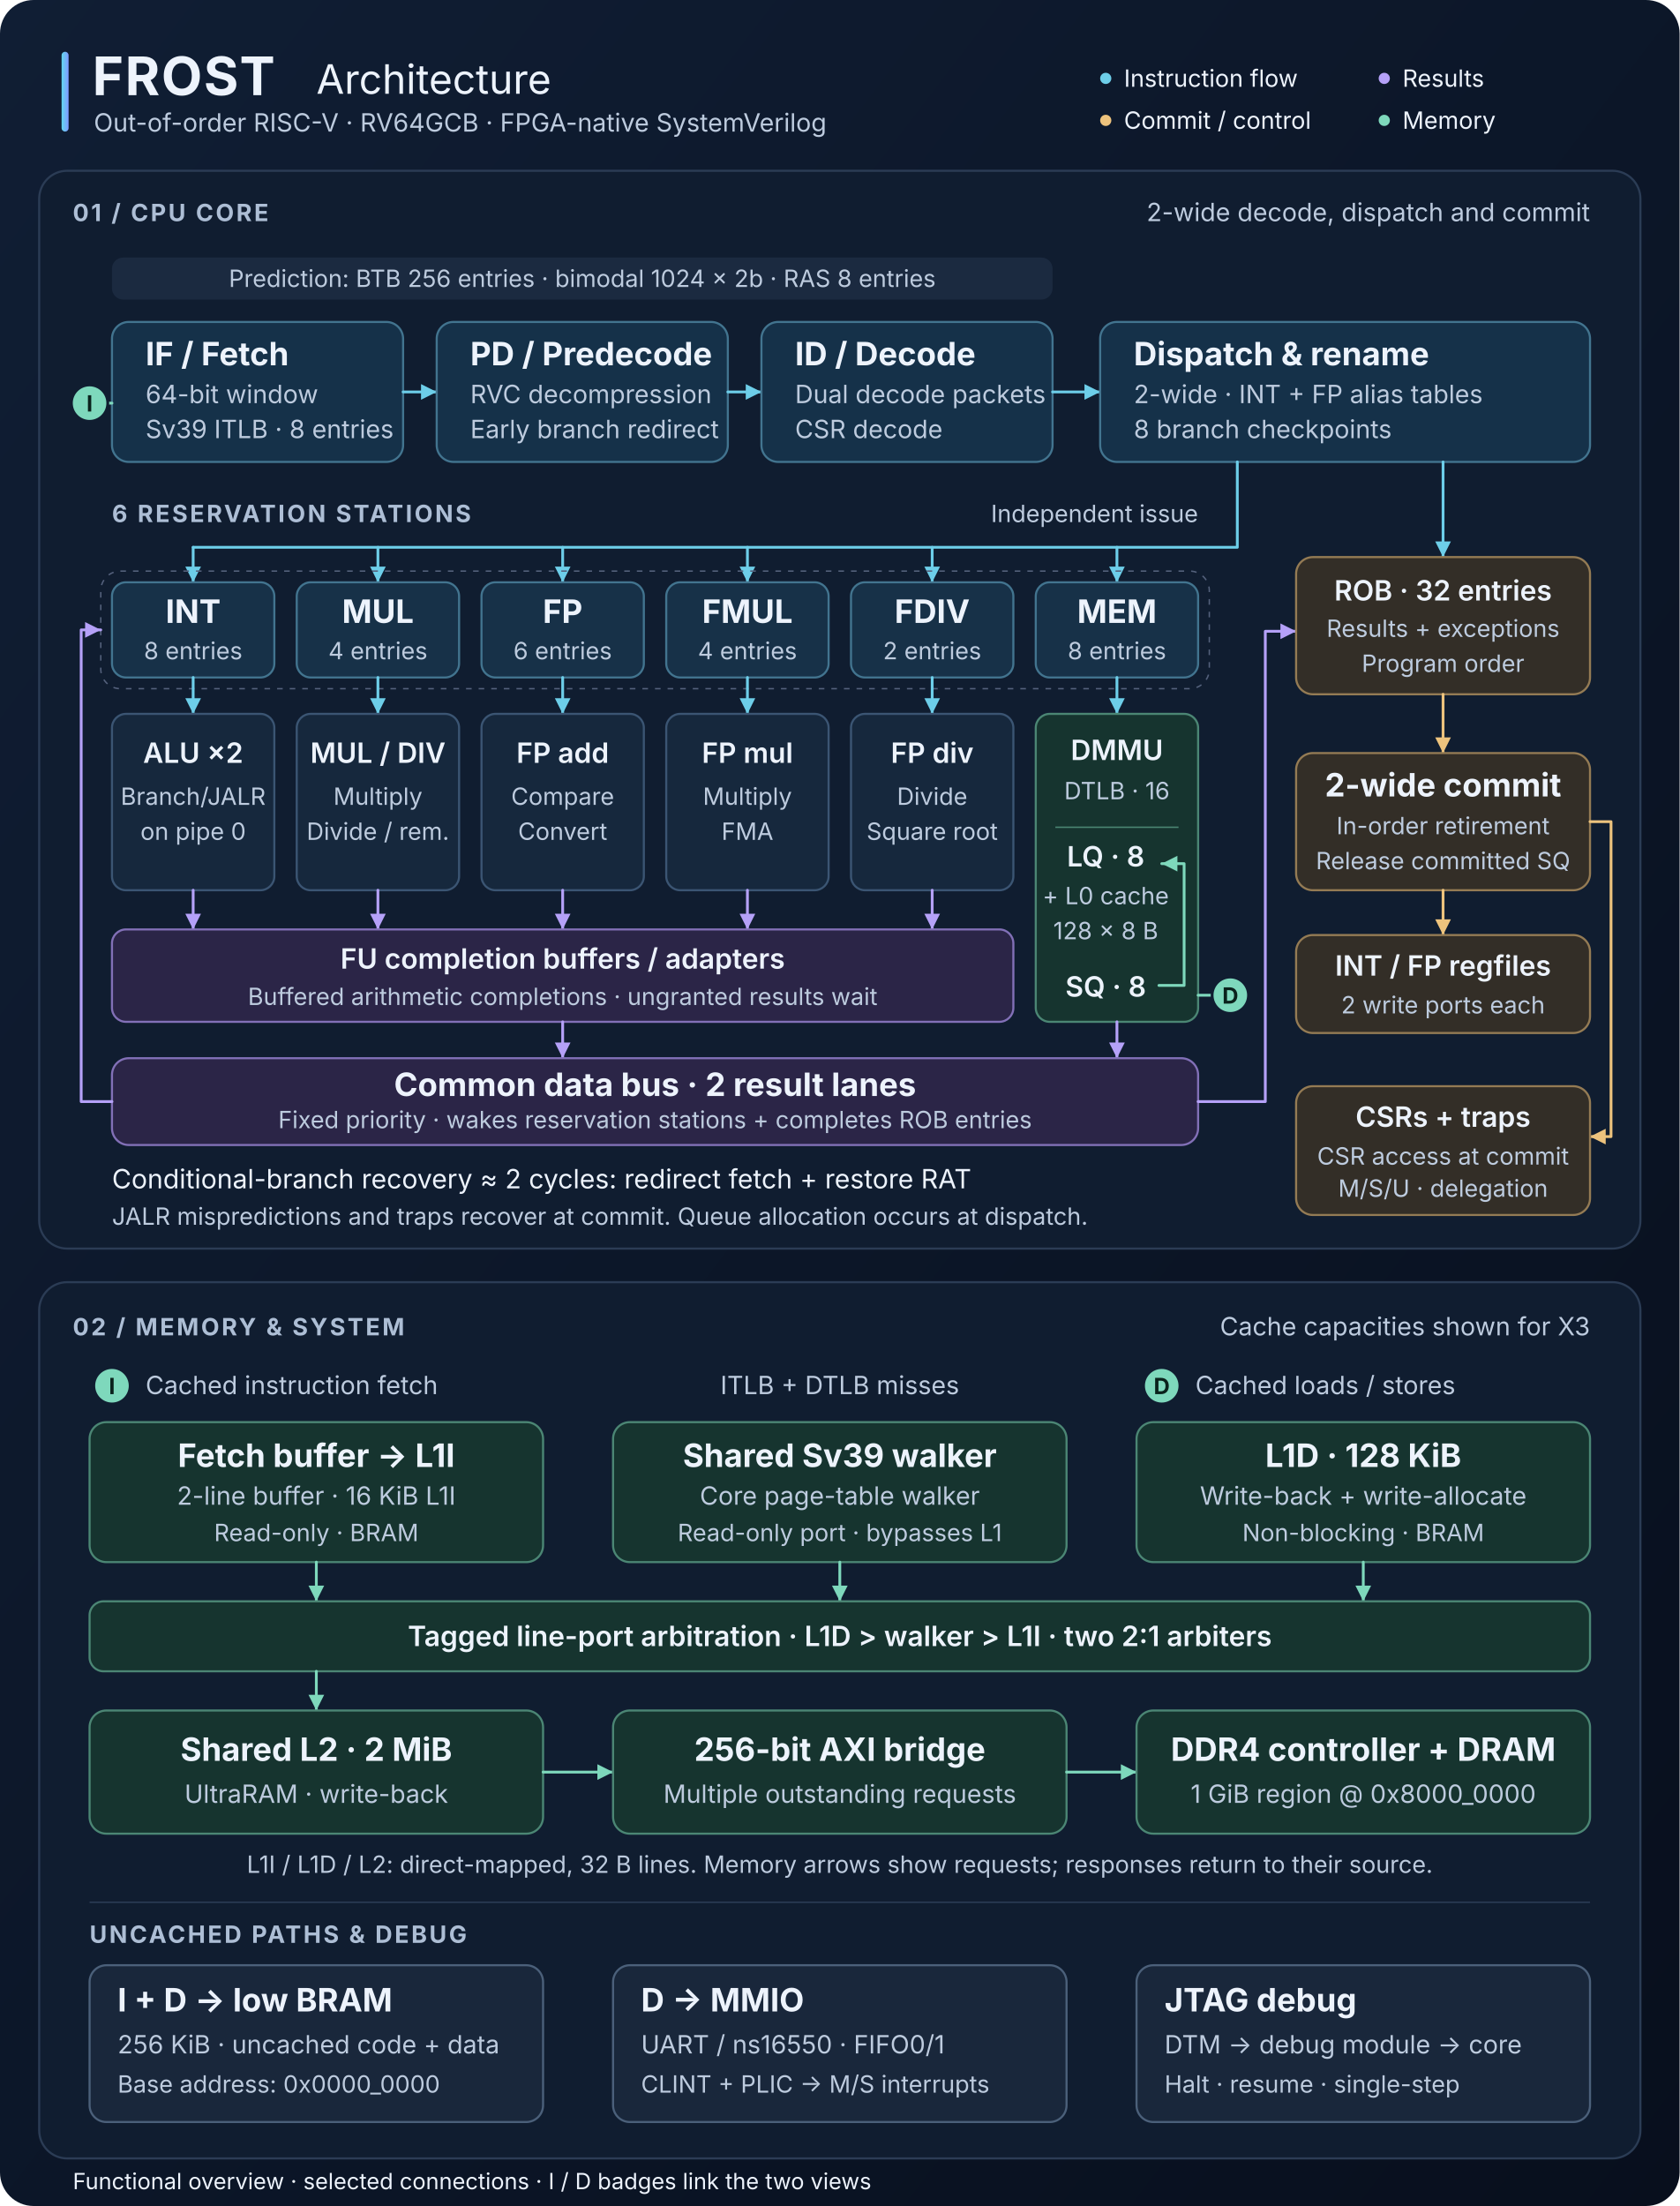
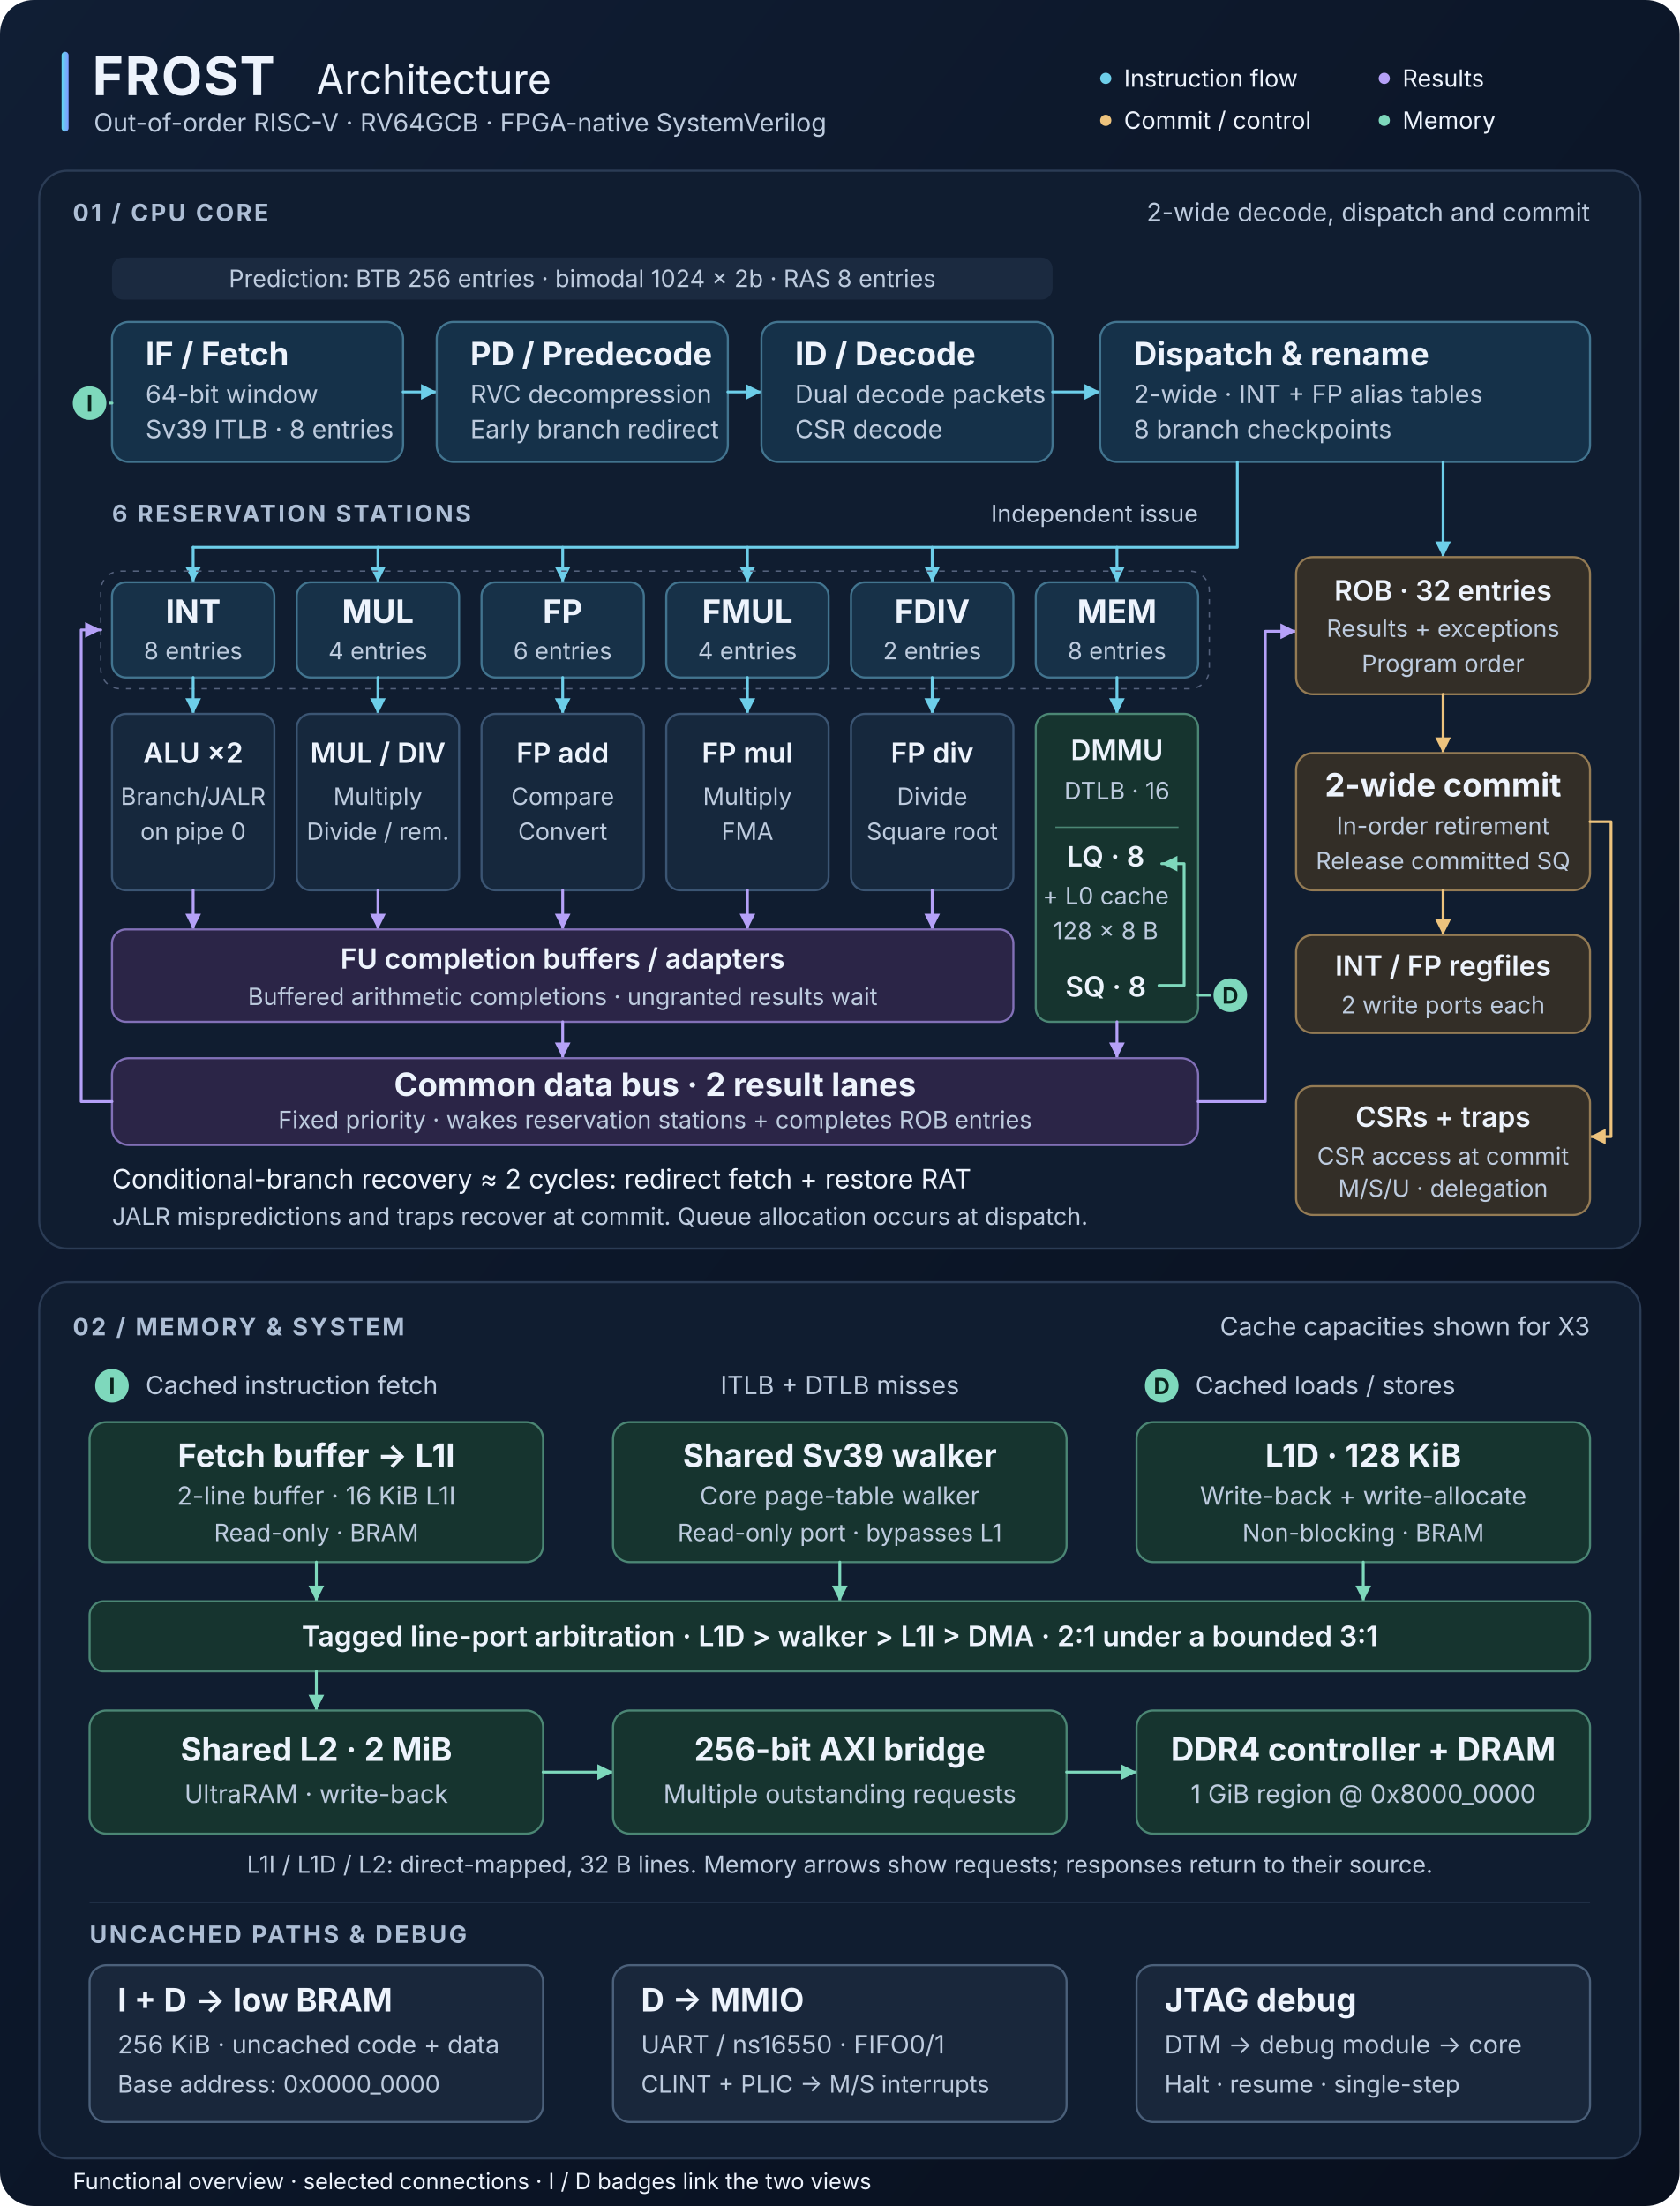
<svg xmlns="http://www.w3.org/2000/svg" width="1200" height="1576" viewBox="0 0 1200 1576" role="img" aria-labelledby="title desc">
  <defs>
    <linearGradient id="background" x2="1" y2="1">
      <stop stop-color="#101e34" />
      <stop offset="1" stop-color="#080f1d" />
    </linearGradient>
    <linearGradient id="header-accent">
      <stop stop-color="#62d8ef" />
      <stop offset="1" stop-color="#7f9cff" />
    </linearGradient>
    <marker id="flow-arrow" viewBox="0 0 10 10" refX="9" refY="5" markerWidth="7" markerHeight="7" orient="auto-start-reverse">
      <path d="M 1 1 L 9 5 L 1 9 Z" fill="#6dcee9" />
    </marker>
    <marker id="result-arrow" viewBox="0 0 10 10" refX="9" refY="5" markerWidth="7" markerHeight="7" orient="auto-start-reverse">
      <path d="M 1 1 L 9 5 L 1 9 Z" fill="#b5a1f8" />
    </marker>
    <marker id="commit-arrow" viewBox="0 0 10 10" refX="9" refY="5" markerWidth="7" markerHeight="7" orient="auto-start-reverse">
      <path d="M 1 1 L 9 5 L 1 9 Z" fill="#edc37d" />
    </marker>
    <marker id="memory-arrow" viewBox="0 0 10 10" refX="9" refY="5" markerWidth="7" markerHeight="7" orient="auto-start-reverse">
      <path d="M 1 1 L 9 5 L 1 9 Z" fill="#7ed8bc" />
    </marker>
    <style>
      text { font-family: -apple-system, BlinkMacSystemFont, "Segoe UI", sans-serif; fill: #edf3fc; }
      .heading { font-size: 23px; font-weight: 650; }
      .label { font-size: 20px; font-weight: 600; }
      .body { font-size: 18px; fill: #bdcbde; }
      .small { font-size: 17px; fill: #bdcbde; }
      .section { font-size: 17px; font-weight: 650; letter-spacing: 1.6px; fill: #adbed5; }
      .center { text-anchor: middle; }
      .panel { fill: #101d30; stroke: #2b3c55; stroke-width: 1.5; }
      .front { fill: #153149; stroke: #42748f; stroke-width: 1.5; }
      .station { fill: #173148; stroke: #42748f; stroke-width: 1.5; }
      .execution { fill: #16283d; stroke: #3b5573; stroke-width: 1.5; }
      .result { fill: #2b2547; stroke: #8270b7; stroke-width: 1.5; }
      .retire { fill: #332e27; stroke: #947b54; stroke-width: 1.5; }
      .memory { fill: #16342f; stroke: #4b8674; stroke-width: 1.5; }
      .system { fill: #19273b; stroke: #4b607a; stroke-width: 1.5; }
      .flow { fill: none; stroke: #6dcee9; stroke-width: 2; stroke-linejoin: round; stroke-linecap: round; }
      .broadcast { fill: none; stroke: #b5a1f8; stroke-width: 2; stroke-linejoin: round; stroke-linecap: round; }
      .commit { fill: none; stroke: #edc37d; stroke-width: 2; stroke-linejoin: round; stroke-linecap: round; }
      .memlink { fill: none; stroke: #7ed8bc; stroke-width: 2; stroke-linejoin: round; stroke-linecap: round; }
      .port { fill: #7ed8bc; stroke: #101d30; stroke-width: 2; }
      .port-text { font-size: 16px; font-weight: 750; fill: #0a221c; text-anchor: middle; }
    </style>
  </defs>
  <rect width="1200" height="1576" rx="24" fill="url(#background)" />
  <rect x="44" y="37" width="5" height="57" rx="2.5" fill="url(#header-accent)" />
  <text x="66" y="68" font-size="38" font-weight="750" letter-spacing="1">FROST</text>
  <text x="226" y="67" font-size="29" fill="#cbd8eb">Architecture</text>
  <text x="67" y="94" class="body">Out-of-order RISC-V · RV64GCB · FPGA-native SystemVerilog</text>
  <g class="small">
    <circle cx="790" cy="56" r="4" fill="#6dcee9" />
    <text x="803" y="62">Instruction flow</text>
    <circle cx="989" cy="56" r="4" fill="#b5a1f8" />
    <text x="1002" y="62">Results</text>
    <circle cx="790" cy="86" r="4" fill="#edc37d" />
    <text x="803" y="92">Commit / control</text>
    <circle cx="989" cy="86" r="4" fill="#7ed8bc" />
    <text x="1002" y="92">Memory</text>
  </g>
  <rect x="28" y="122" width="1144" height="770" rx="20" class="panel" />
  <text x="52" y="158" class="section">01 / CPU CORE</text>
  <text x="1136" y="158" class="body" text-anchor="end">2-wide decode, dispatch and commit</text>
  <rect x="80" y="184" width="672" height="30" rx="8" fill="#1b2a40" />
  <text x="416" y="205" class="small center">Prediction: BTB 256 entries · bimodal 1024 × 2b · RAS 8 entries</text>
  <g id="front-end">
    <rect x="80" y="230" width="208" height="100" rx="12" class="front" />
    <text x="104" y="261" class="heading">IF / Fetch</text>
    <text x="104" y="288" class="body">64-bit window</text>
    <text x="104" y="313" class="body">Sv39 ITLB · 8 entries</text>
    <path d="M 288 280 H 312" class="flow" marker-end="url(#flow-arrow)" />
    <rect x="312" y="230" width="208" height="100" rx="12" class="front" />
    <text x="336" y="261" class="heading">PD / Predecode</text>
    <text x="336" y="288" class="body">RVC decompression</text>
    <text x="336" y="313" class="body">Early branch redirect</text>
    <path d="M 520 280 H 544" class="flow" marker-end="url(#flow-arrow)" />
    <rect x="544" y="230" width="208" height="100" rx="12" class="front" />
    <text x="568" y="261" class="heading">ID / Decode</text>
    <text x="568" y="288" class="body">Dual decode packets</text>
    <text x="568" y="313" class="body">CSR decode</text>
    <path d="M 752 280 H 786" class="flow" marker-end="url(#flow-arrow)" />
    <rect x="786" y="230" width="350" height="100" rx="12" class="front" />
    <text x="810" y="261" class="heading">Dispatch &amp; rename</text>
    <text x="810" y="288" class="body">2-wide · INT + FP alias tables</text>
    <text x="810" y="313" class="body">8 branch checkpoints</text>
    <path d="M 80 288 H 65" class="memlink" />
    <circle cx="64" cy="288" r="13" class="port" />
    <text x="64" y="294" class="port-text">I</text>
  </g>
  <text x="80" y="373" class="section">6 RESERVATION STATIONS</text>
  <text x="856" y="373" class="small" text-anchor="end">Independent issue</text>
  <path d="M 884 330 V 391 H 138" class="flow" />
  <path d="M 1031 330 V 398" class="flow" marker-end="url(#flow-arrow)" />
  <g class="flow" marker-end="url(#flow-arrow)">
    <path d="M 138 391 V 416" />
    <path d="M 270 391 V 416" />
    <path d="M 402 391 V 416" />
    <path d="M 534 391 V 416" />
    <path d="M 666 391 V 416" />
    <path d="M 798 391 V 416" />
  </g>
  <rect x="72" y="408" width="792" height="84" rx="14" fill="none" stroke="#54617c" stroke-dasharray="4 5" />
  <g id="reservation-stations" class="center">
    <rect x="80" y="416" width="116" height="68" rx="10" class="station" />
    <text x="138" y="445" class="heading">INT</text>
    <text x="138" y="471" class="small">8 entries</text>
    <rect x="212" y="416" width="116" height="68" rx="10" class="station" />
    <text x="270" y="445" class="heading">MUL</text>
    <text x="270" y="471" class="small">4 entries</text>
    <rect x="344" y="416" width="116" height="68" rx="10" class="station" />
    <text x="402" y="445" class="heading">FP</text>
    <text x="402" y="471" class="small">6 entries</text>
    <rect x="476" y="416" width="116" height="68" rx="10" class="station" />
    <text x="534" y="445" class="heading">FMUL</text>
    <text x="534" y="471" class="small">4 entries</text>
    <rect x="608" y="416" width="116" height="68" rx="10" class="station" />
    <text x="666" y="445" class="heading">FDIV</text>
    <text x="666" y="471" class="small">2 entries</text>
    <rect x="740" y="416" width="116" height="68" rx="10" class="station" />
    <text x="798" y="445" class="heading">MEM</text>
    <text x="798" y="471" class="small">8 entries</text>
  </g>
  <g class="flow" marker-end="url(#flow-arrow)">
    <path d="M 138 484 V 510" />
    <path d="M 270 484 V 510" />
    <path d="M 402 484 V 510" />
    <path d="M 534 484 V 510" />
    <path d="M 666 484 V 510" />
    <path d="M 798 484 V 510" />
  </g>
  <g id="execution" class="center">
    <rect x="80" y="510" width="116" height="126" rx="10" class="execution" />
    <text x="138" y="545" class="label">ALU ×2</text>
    <text x="138" y="575" class="small">Branch/JALR</text>
    <text x="138" y="600" class="small">on pipe 0</text>
    <rect x="212" y="510" width="116" height="126" rx="10" class="execution" />
    <text x="270" y="545" class="label">MUL / DIV</text>
    <text x="270" y="575" class="small">Multiply</text>
    <text x="270" y="600" class="small">Divide / rem.</text>
    <rect x="344" y="510" width="116" height="126" rx="10" class="execution" />
    <text x="402" y="545" class="label">FP add</text>
    <text x="402" y="575" class="small">Compare</text>
    <text x="402" y="600" class="small">Convert</text>
    <rect x="476" y="510" width="116" height="126" rx="10" class="execution" />
    <text x="534" y="545" class="label">FP mul</text>
    <text x="534" y="575" class="small">Multiply</text>
    <text x="534" y="600" class="small">FMA</text>
    <rect x="608" y="510" width="116" height="126" rx="10" class="execution" />
    <text x="666" y="545" class="label">FP div</text>
    <text x="666" y="575" class="small">Divide</text>
    <text x="666" y="600" class="small">Square root</text>
    <rect x="740" y="510" width="116" height="220" rx="10" class="memory" />
    <text x="798" y="543" class="label">DMMU</text>
    <text x="798" y="571" class="small">DTLB · 16</text>
    <path d="M 754 591 H 842" stroke="#4b8674" />
    <text x="790" y="619" class="label">LQ · 8</text>
    <text x="790" y="646" class="small">+ L0 cache</text>
    <text x="790" y="671" class="small">128 × 8 B</text>
    <text x="790" y="712" class="label">SQ · 8</text>
    <path d="M 828 704 H 846 V 617 H 830" class="memlink" marker-end="url(#memory-arrow)" />
  </g>
  <path d="M 856 711 H 879" class="memlink" />
  <circle cx="879" cy="711" r="13" class="port" />
  <text x="879" y="717" class="port-text">D</text>
  <g class="broadcast" marker-end="url(#result-arrow)">
    <path d="M 138 636 V 664" />
    <path d="M 270 636 V 664" />
    <path d="M 402 636 V 664" />
    <path d="M 534 636 V 664" />
    <path d="M 666 636 V 664" />
  </g>
  <rect x="80" y="664" width="644" height="66" rx="10" class="result" />
  <text x="402" y="692" class="label center">FU completion buffers / adapters</text>
  <text x="402" y="718" class="small center">Buffered arithmetic completions · ungranted results wait</text>
  <path d="M 402 730 V 756" class="broadcast" marker-end="url(#result-arrow)" />
  <path d="M 798 730 V 756" class="broadcast" marker-end="url(#result-arrow)" />
  <rect x="80" y="756" width="776" height="62" rx="12" class="result" />
  <text x="468" y="783" class="heading center">Common data bus · 2 result lanes</text>
  <text x="468" y="806" class="small center">Fixed priority · wakes reservation stations + completes ROB entries</text>
  <path d="M 80 787 H 58 V 450 H 72" class="broadcast" marker-end="url(#result-arrow)" />
  <path d="M 856 787 H 904 V 451 H 926" class="broadcast" marker-end="url(#result-arrow)" />
  <g id="retirement" class="center">
    <rect x="926" y="398" width="210" height="98" rx="12" class="retire" />
    <text x="1031" y="429" class="label">ROB · 32 entries</text>
    <text x="1031" y="455" class="small">Results + exceptions</text>
    <text x="1031" y="480" class="small">Program order</text>
    <path d="M 1031 496 V 538" class="commit" marker-end="url(#commit-arrow)" />
    <rect x="926" y="538" width="210" height="98" rx="12" class="retire" />
    <text x="1031" y="569" class="heading">2-wide commit</text>
    <text x="1031" y="596" class="small">In-order retirement</text>
    <text x="1031" y="621" class="small">Release committed SQ</text>
    <path d="M 1031 636 V 668" class="commit" marker-end="url(#commit-arrow)" />
    <rect x="926" y="668" width="210" height="70" rx="12" class="retire" />
    <text x="1031" y="697" class="label">INT / FP regfiles</text>
    <text x="1031" y="724" class="small">2 write ports each</text>
    <path d="M 1136 587 H 1151 V 812 H 1136" class="commit" marker-end="url(#commit-arrow)" />
    <rect x="926" y="776" width="210" height="92" rx="12" class="retire" />
    <text x="1031" y="805" class="label">CSRs + traps</text>
    <text x="1031" y="832" class="small">CSR access at commit</text>
    <text x="1031" y="855" class="small">M/S/U · delegation</text>
  </g>
  <text x="80" y="849" font-size="19" fill="#edc37d">Conditional-branch recovery ≈ 2 cycles: redirect fetch + restore RAT</text>
  <text x="80" y="875" class="small">JALR mispredictions and traps recover at commit. Queue allocation occurs at dispatch.</text>
  <rect x="28" y="916" width="1144" height="626" rx="20" class="panel" />
  <text x="52" y="954" class="section">02 / MEMORY &amp; SYSTEM</text>
  <text x="1136" y="954" class="body" text-anchor="end">Cache capacities shown for X3</text>
  <circle cx="80" cy="990" r="13" class="port" />
  <text x="80" y="996" class="port-text">I</text>
  <text x="104" y="996" class="body">Cached instruction fetch</text>
  <text x="600" y="996" class="body center">ITLB + DTLB misses</text>
  <circle cx="830" cy="990" r="13" class="port" />
  <text x="830" y="996" class="port-text">D</text>
  <text x="854" y="996" class="body">Cached loads / stores</text>
  <g id="l1-and-walker" class="center">
    <rect x="64" y="1016" width="324" height="100" rx="12" class="memory" />
    <text x="226" y="1048" class="heading">Fetch buffer → L1I</text>
    <text x="226" y="1075" class="body">2-line buffer · 16 KiB L1I</text>
    <text x="226" y="1101" class="small">Read-only · BRAM</text>
    <rect x="438" y="1016" width="324" height="100" rx="12" class="memory" />
    <text x="600" y="1048" class="heading">Shared Sv39 walker</text>
    <text x="600" y="1075" class="body">Core page-table walker</text>
    <text x="600" y="1101" class="small">Read-only port · bypasses L1</text>
    <rect x="812" y="1016" width="324" height="100" rx="12" class="memory" />
    <text x="974" y="1048" class="heading">L1D · 128 KiB</text>
    <text x="974" y="1075" class="body">Write-back + write-allocate</text>
    <text x="974" y="1101" class="small">Non-blocking · BRAM</text>
  </g>
  <g class="memlink" marker-end="url(#memory-arrow)">
    <path d="M 226 1116 V 1144" />
    <path d="M 600 1116 V 1144" />
    <path d="M 974 1116 V 1144" />
  </g>
  <rect x="64" y="1144" width="1072" height="50" rx="10" class="memory" />
-   <text x="600" y="1176" class="label center">Tagged line-port arbitration · L1D &gt; walker &gt; L1I · two 2:1 arbiters</text>
+   <text x="600" y="1176" class="label center">Tagged line-port arbitration · L1D &gt; walker &gt; L1I &gt; DMA · 2:1 under a bounded 3:1</text>
  <path d="M 226 1194 V 1222" class="memlink" marker-end="url(#memory-arrow)" />
  <g id="l2-and-ddr" class="center">
    <rect x="64" y="1222" width="324" height="88" rx="12" class="memory" />
    <text x="226" y="1258" class="heading">Shared L2 · 2 MiB</text>
    <text x="226" y="1288" class="body">UltraRAM · write-back</text>
    <path d="M 388 1266 H 438" class="memlink" marker-end="url(#memory-arrow)" />
    <rect x="438" y="1222" width="324" height="88" rx="12" class="memory" />
    <text x="600" y="1258" class="heading">256-bit AXI bridge</text>
    <text x="600" y="1288" class="body">Multiple outstanding requests</text>
    <path d="M 762 1266 H 812" class="memlink" marker-end="url(#memory-arrow)" />
    <rect x="812" y="1222" width="324" height="88" rx="12" class="memory" />
    <text x="974" y="1258" class="heading">DDR4 controller + DRAM</text>
    <text x="974" y="1288" class="body">1 GiB region @ 0x8000_0000</text>
  </g>
  <text x="600" y="1338" class="small center">L1I / L1D / L2: direct-mapped, 32 B lines. Memory arrows show requests; responses return to their source.</text>
  <path d="M 64 1359 H 1136" stroke="#2b3c55" />
  <text x="64" y="1388" class="section">UNCACHED PATHS &amp; DEBUG</text>
  <g id="system-services">
    <rect x="64" y="1404" width="324" height="112" rx="12" class="system" />
    <text x="84" y="1437" class="heading">I + D → low BRAM</text>
    <text x="84" y="1467" class="body">256 KiB · uncached code + data</text>
    <text x="84" y="1495" class="small">Base address: 0x0000_0000</text>
    <rect x="438" y="1404" width="324" height="112" rx="12" class="system" />
    <text x="458" y="1437" class="heading">D → MMIO</text>
    <text x="458" y="1467" class="body">UART / ns16550 · FIFO0/1</text>
    <text x="458" y="1495" class="small">CLINT + PLIC → M/S interrupts</text>
    <rect x="812" y="1404" width="324" height="112" rx="12" class="system" />
    <text x="832" y="1437" class="heading">JTAG debug</text>
    <text x="832" y="1467" class="body">DTM → debug module → core</text>
    <text x="832" y="1495" class="small">Halt · resume · single-step</text>
  </g>
  <text x="52" y="1564" font-size="16" fill="#a9bad0">Functional overview · selected connections · I / D badges link the two views</text>
</svg>
